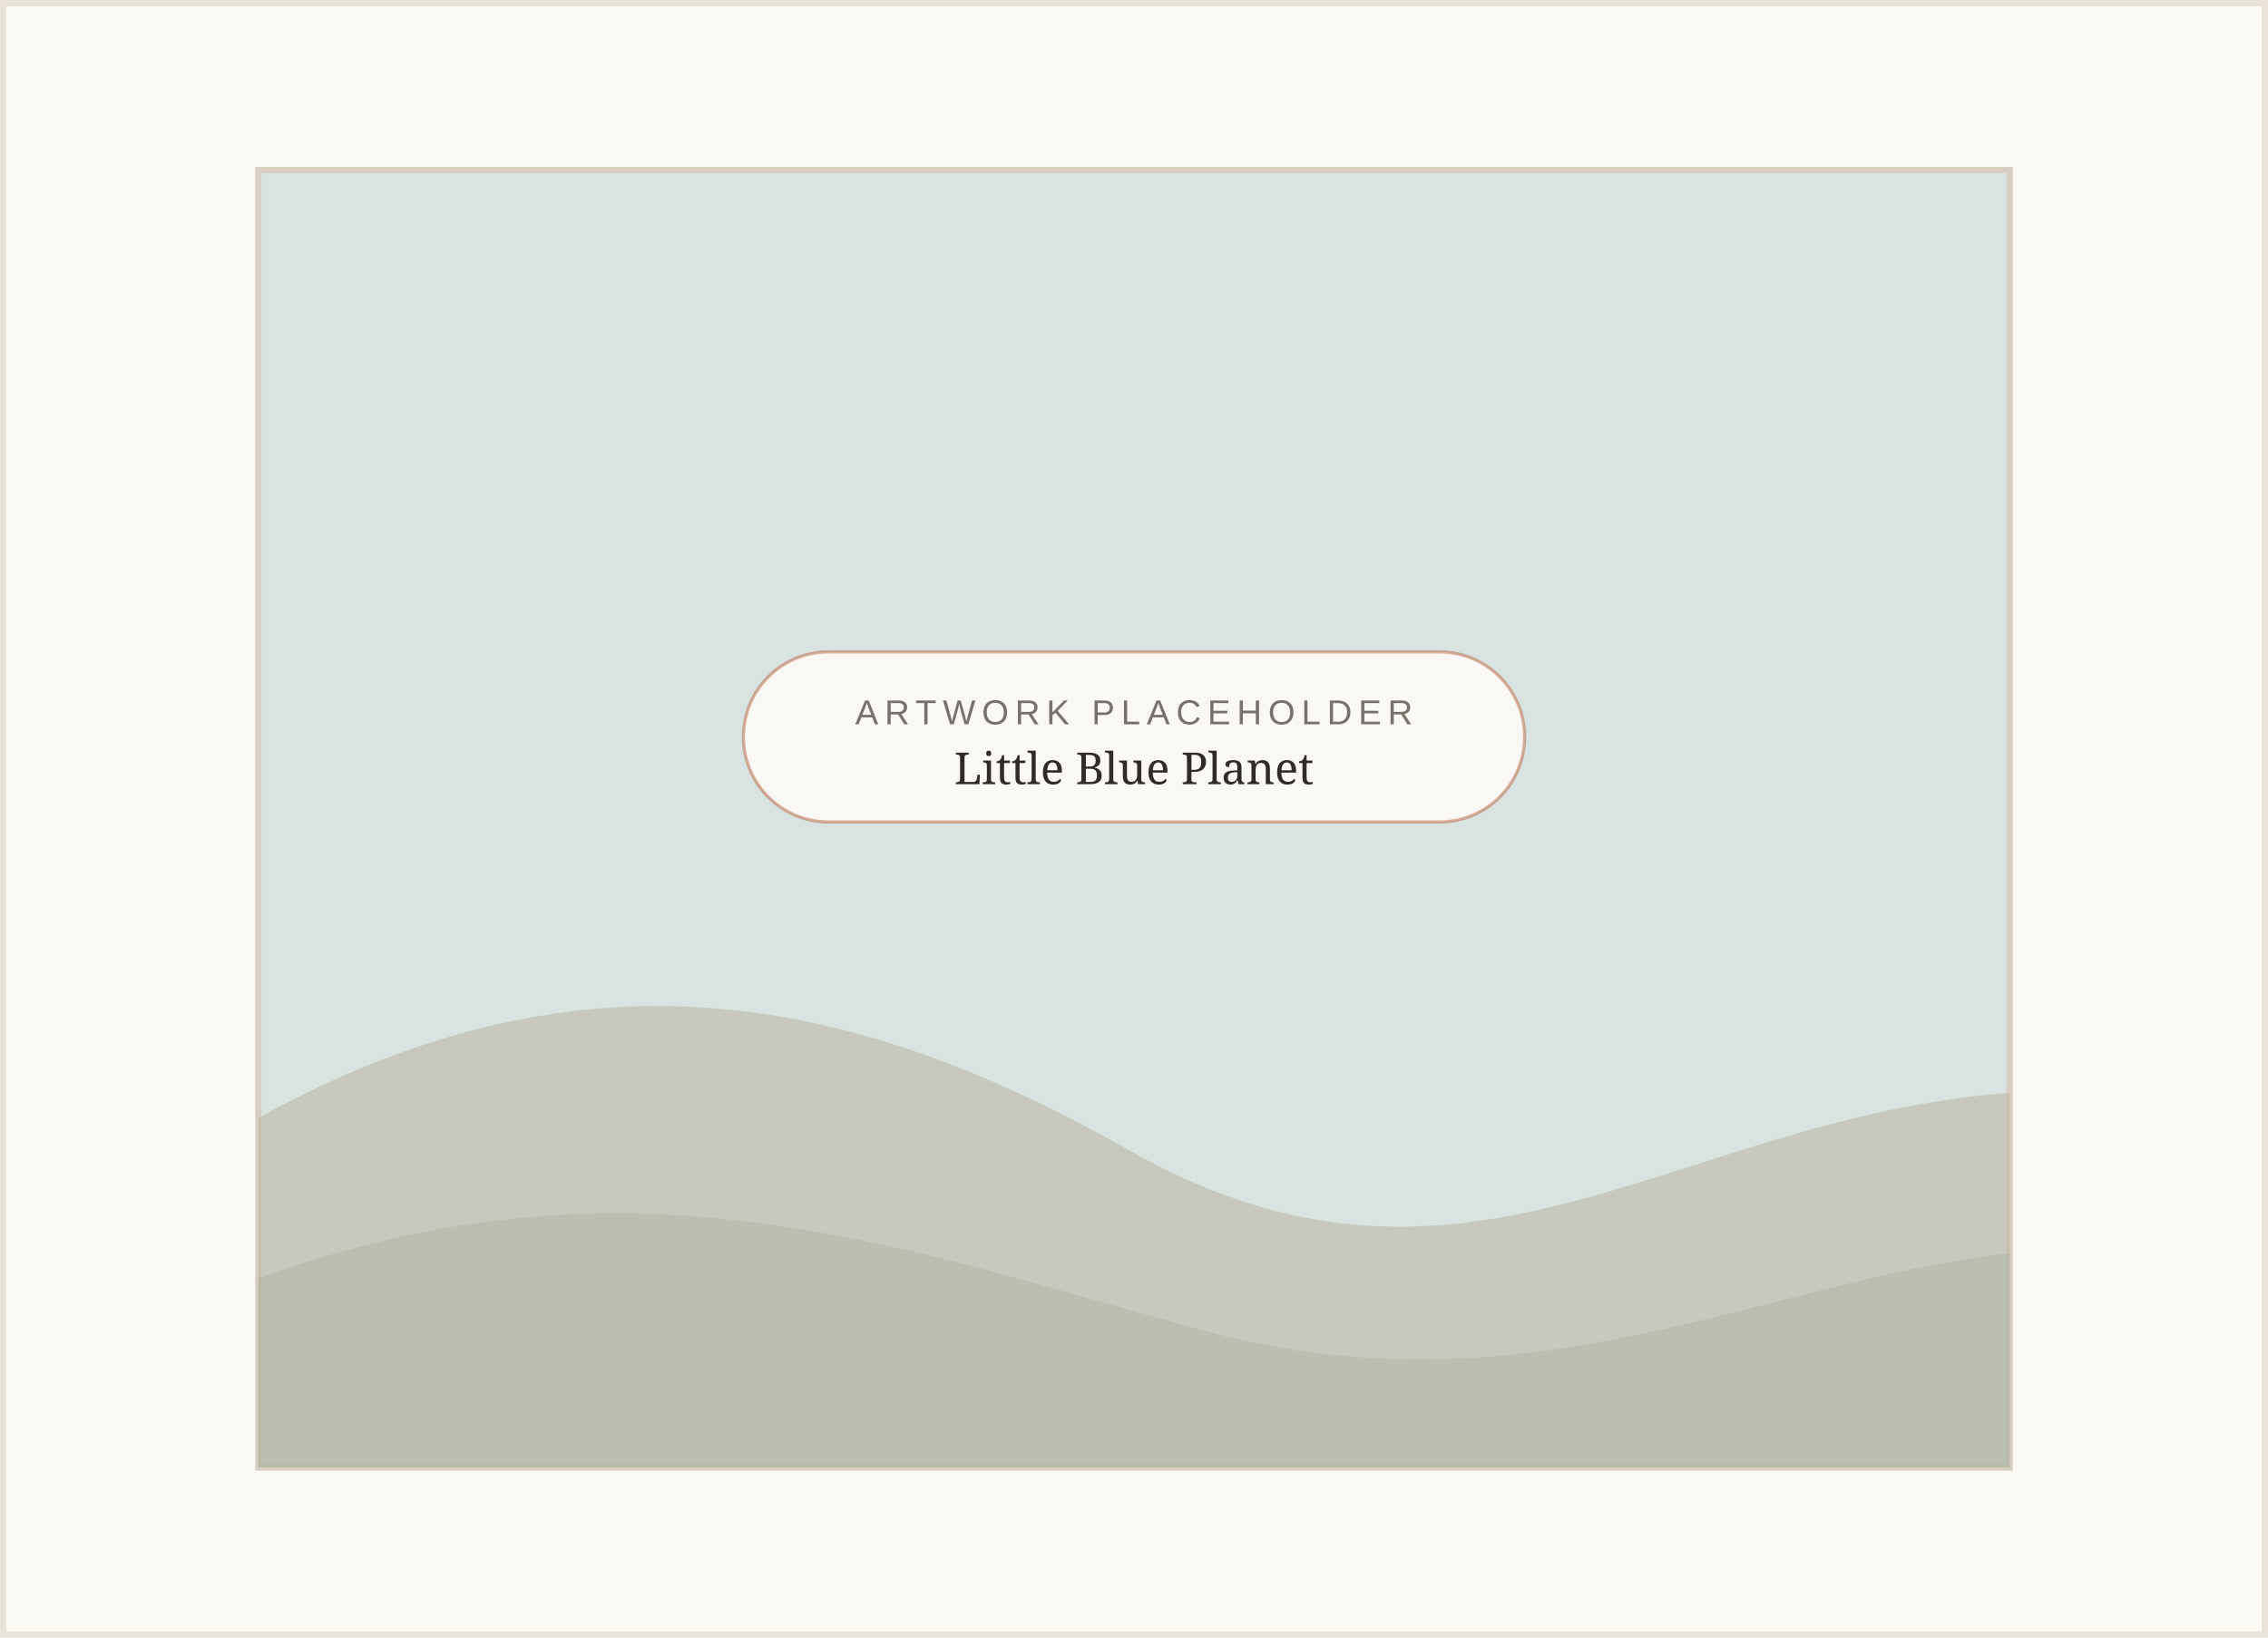
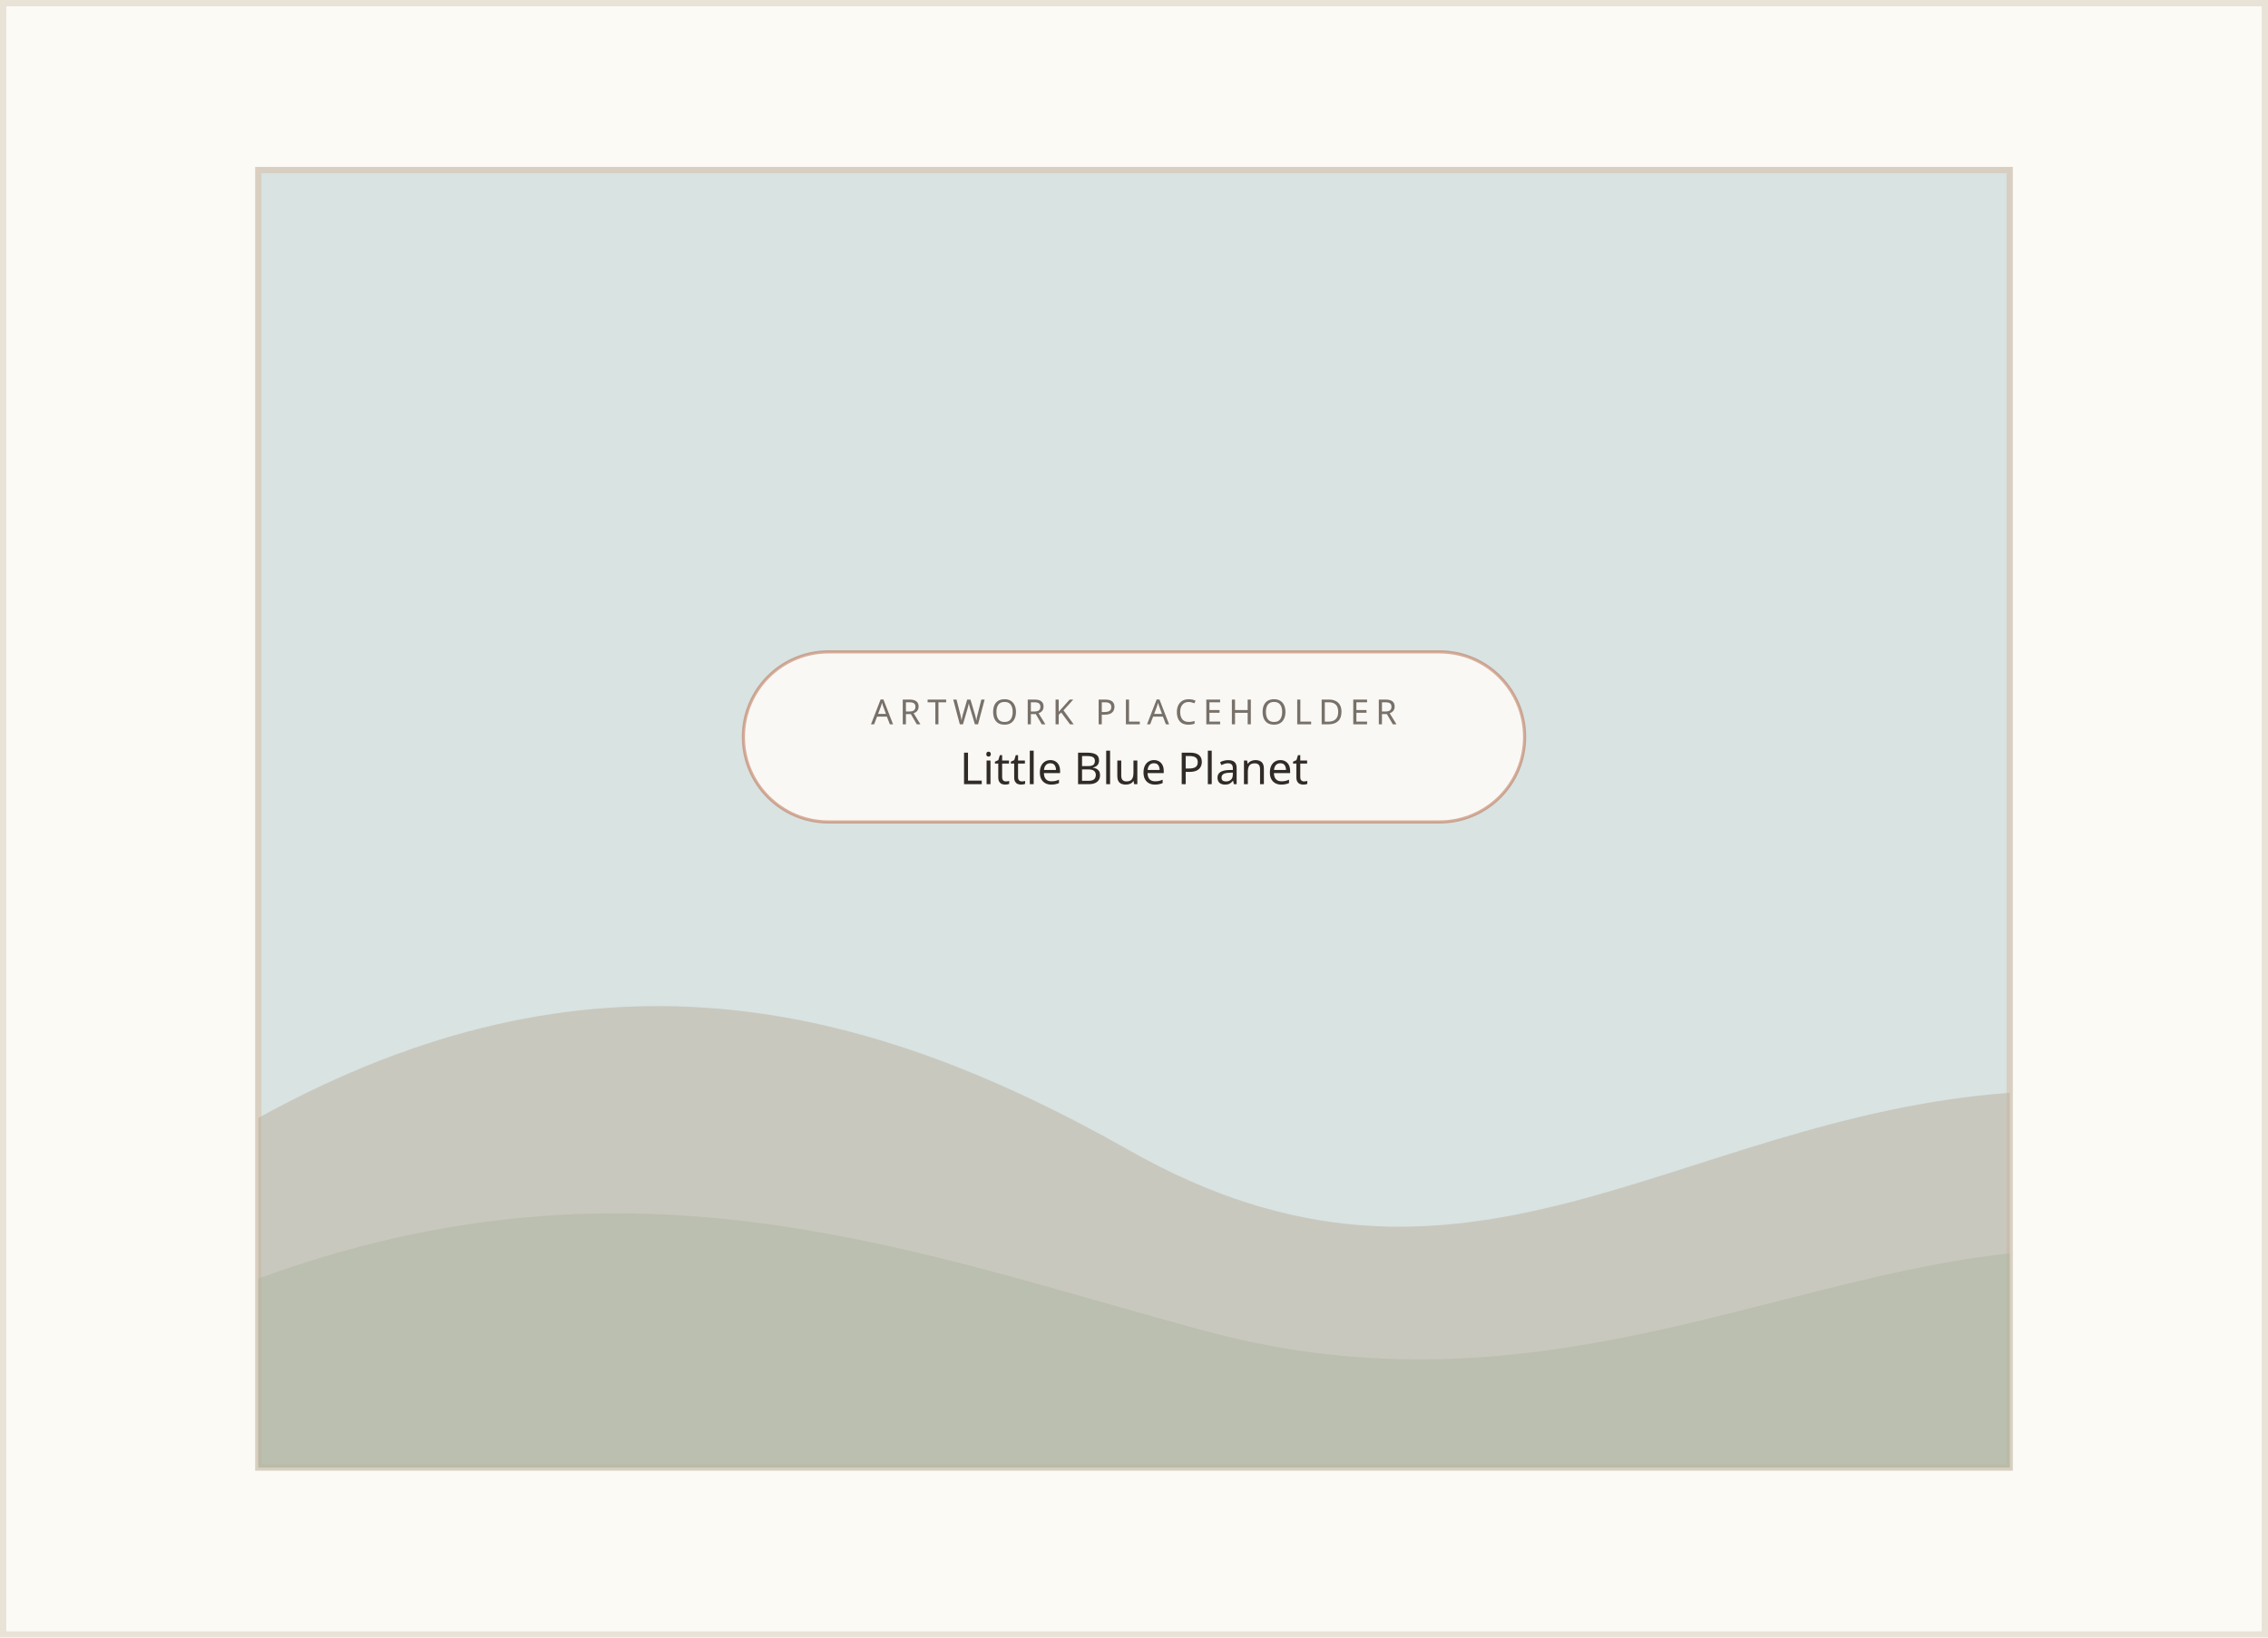
<svg xmlns="http://www.w3.org/2000/svg" viewBox="0 0 720 520" role="img" aria-label="Little Blue Planet artwork placeholder">
  <rect x="1" y="1" width="718" height="518" fill="#fcfaf5" stroke="#e9e2d7" stroke-width="2" />
  <rect x="82" y="54" width="556" height="412" fill="#d8e3e2" stroke="#d8cfc2" stroke-width="2" />
  <path d="M82 355c105-58 191-38 276 10 107 61 173-10 280-18v119H82Z" fill="#b7ab96" opacity=".48" />
  <path d="M82 406c120-44 209-8 302 17 102 27 178-17 254-25v68H82Z" fill="#aeb5a0" opacity=".5" />
  <rect x="236" y="207" width="248" height="54" rx="27" fill="#fcfaf5" fill-opacity=".94" stroke="#b45d36" stroke-opacity=".48" />
-   <text x="360" y="230" text-anchor="middle" font-family="Arial,sans-serif" font-size="11" letter-spacing="2" fill="#77716a">ARTWORK PLACEHOLDER</text>
-   <text x="360" y="249" text-anchor="middle" font-family="Georgia,serif" font-size="14" fill="#302b26">Little Blue Planet</text>
+   <text x="360" y="230" text-anchor="middle" font-family="Nunito, sans-serif" font-size="11" letter-spacing="2" fill="#77716a">ARTWORK PLACEHOLDER</text>
+   <text x="360" y="249" text-anchor="middle" font-family="Nunito, sans-serif" font-size="14" fill="#302b26">Little Blue Planet</text>
</svg>
